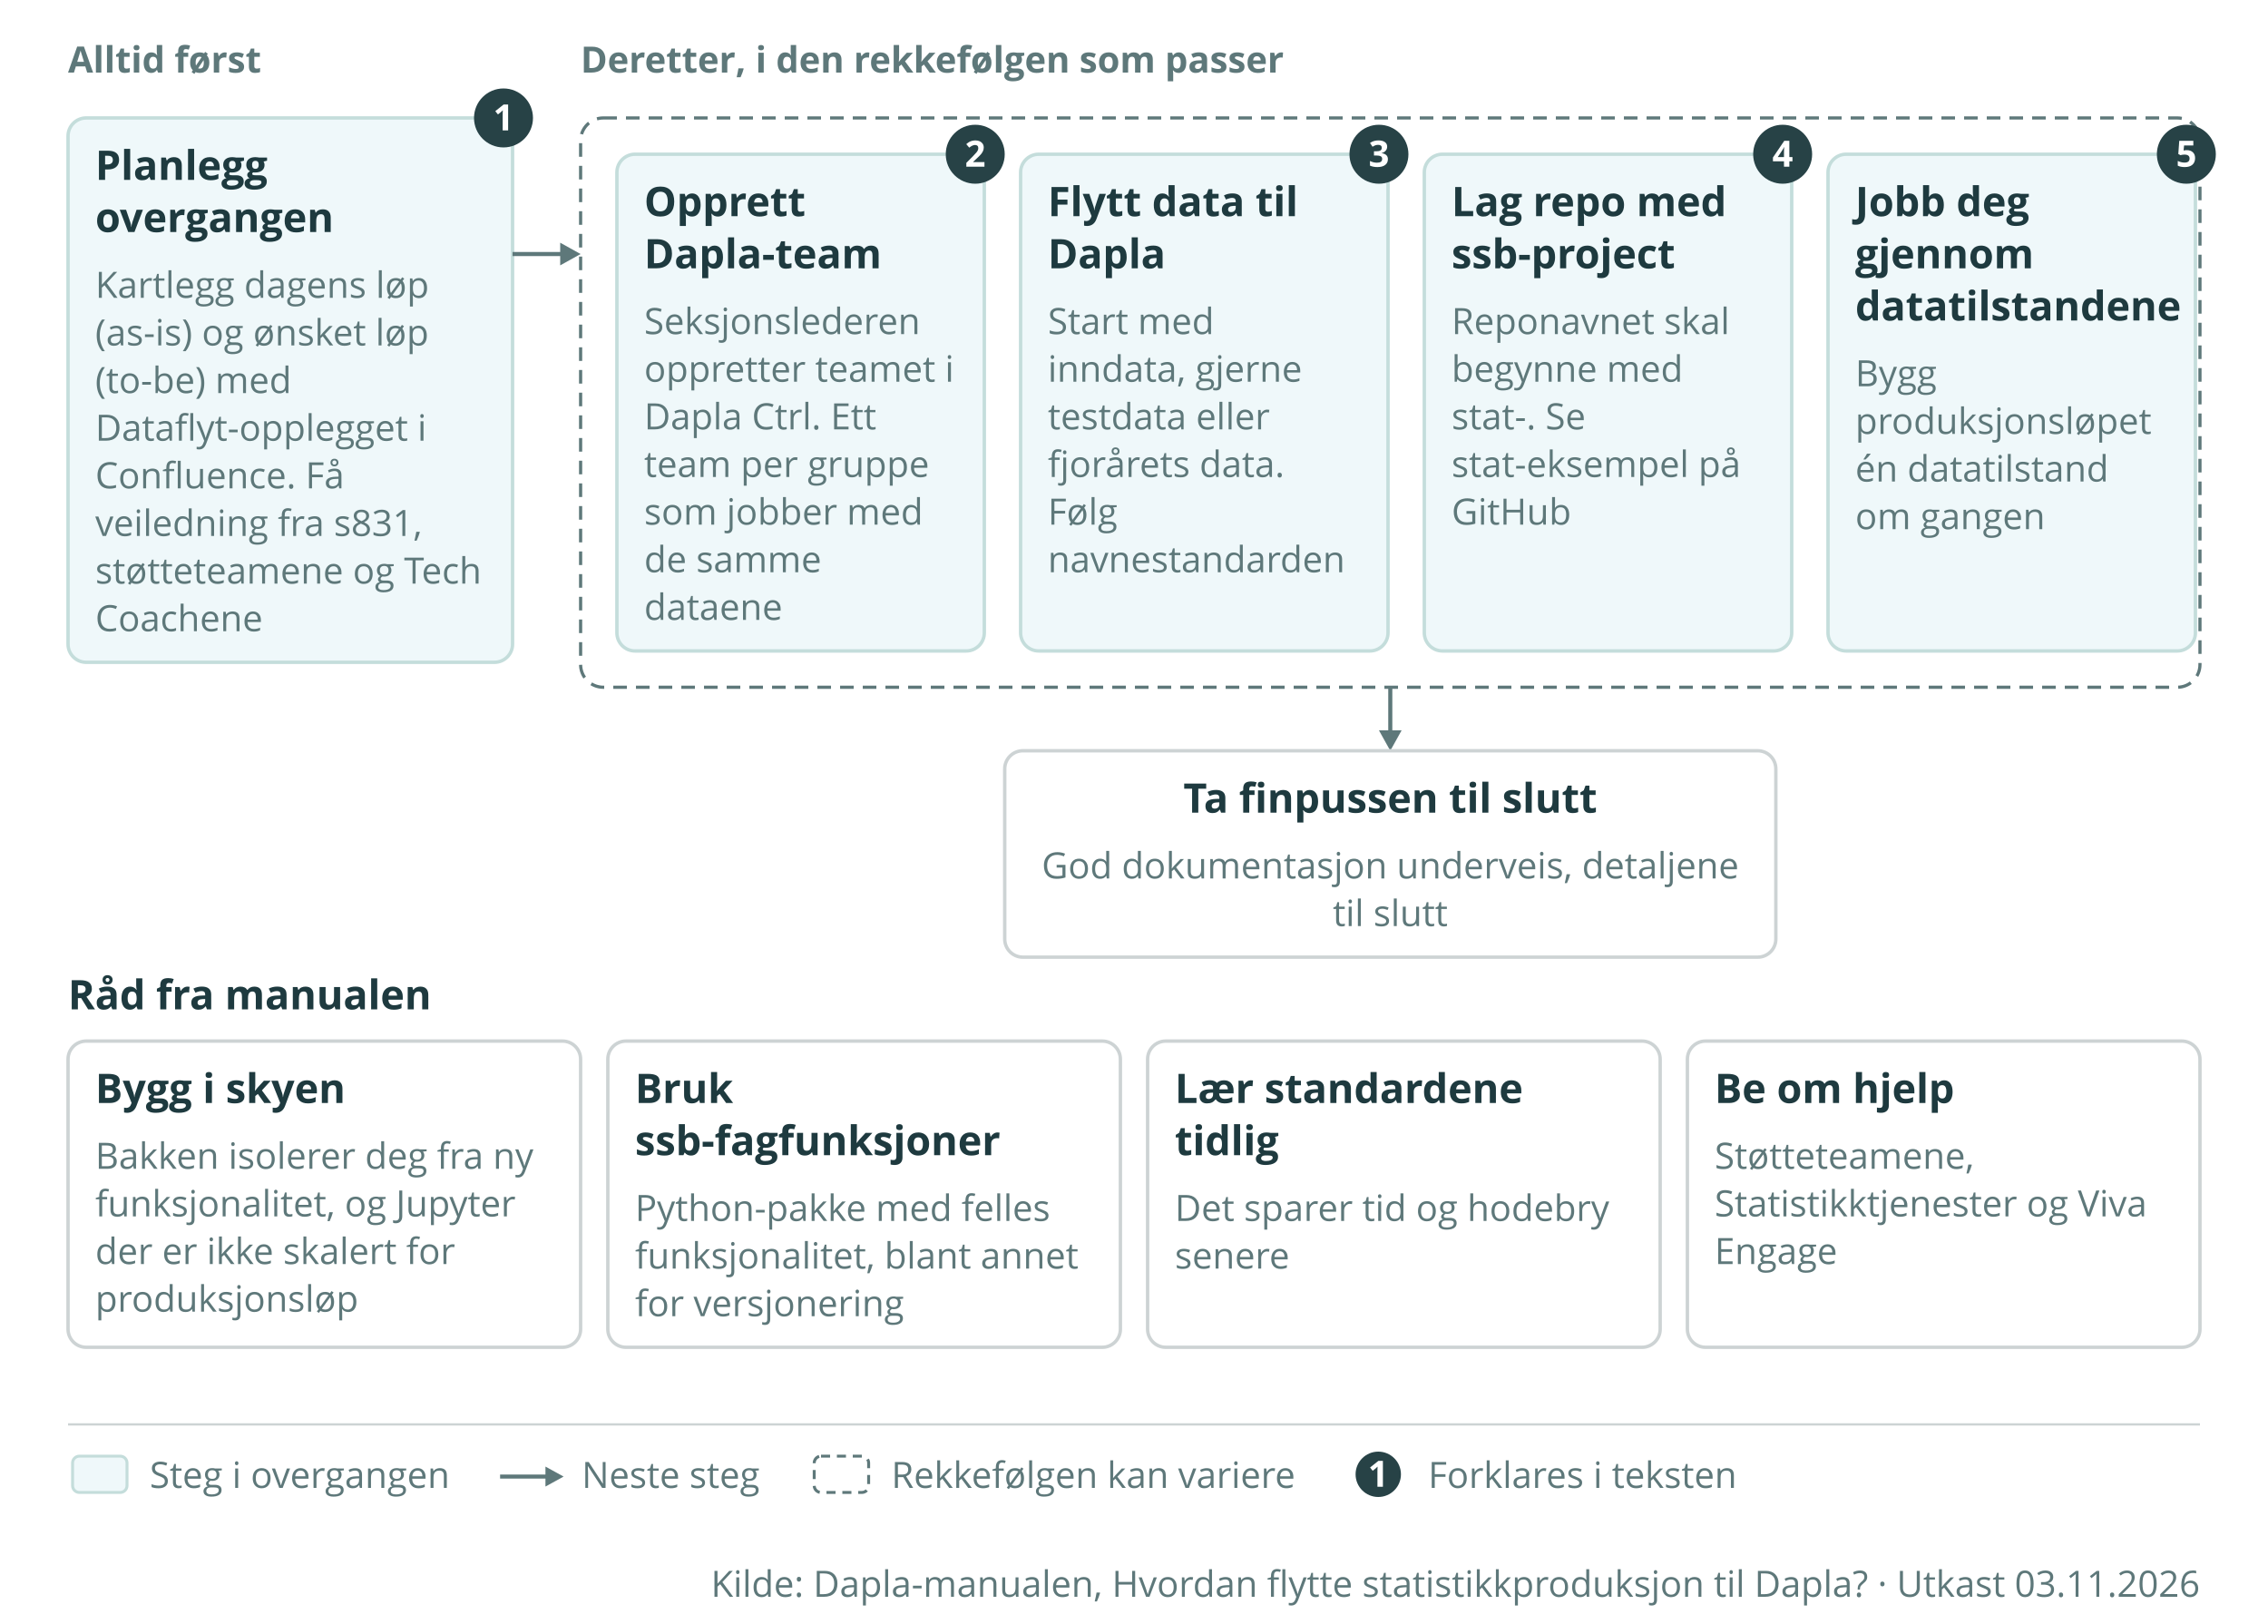
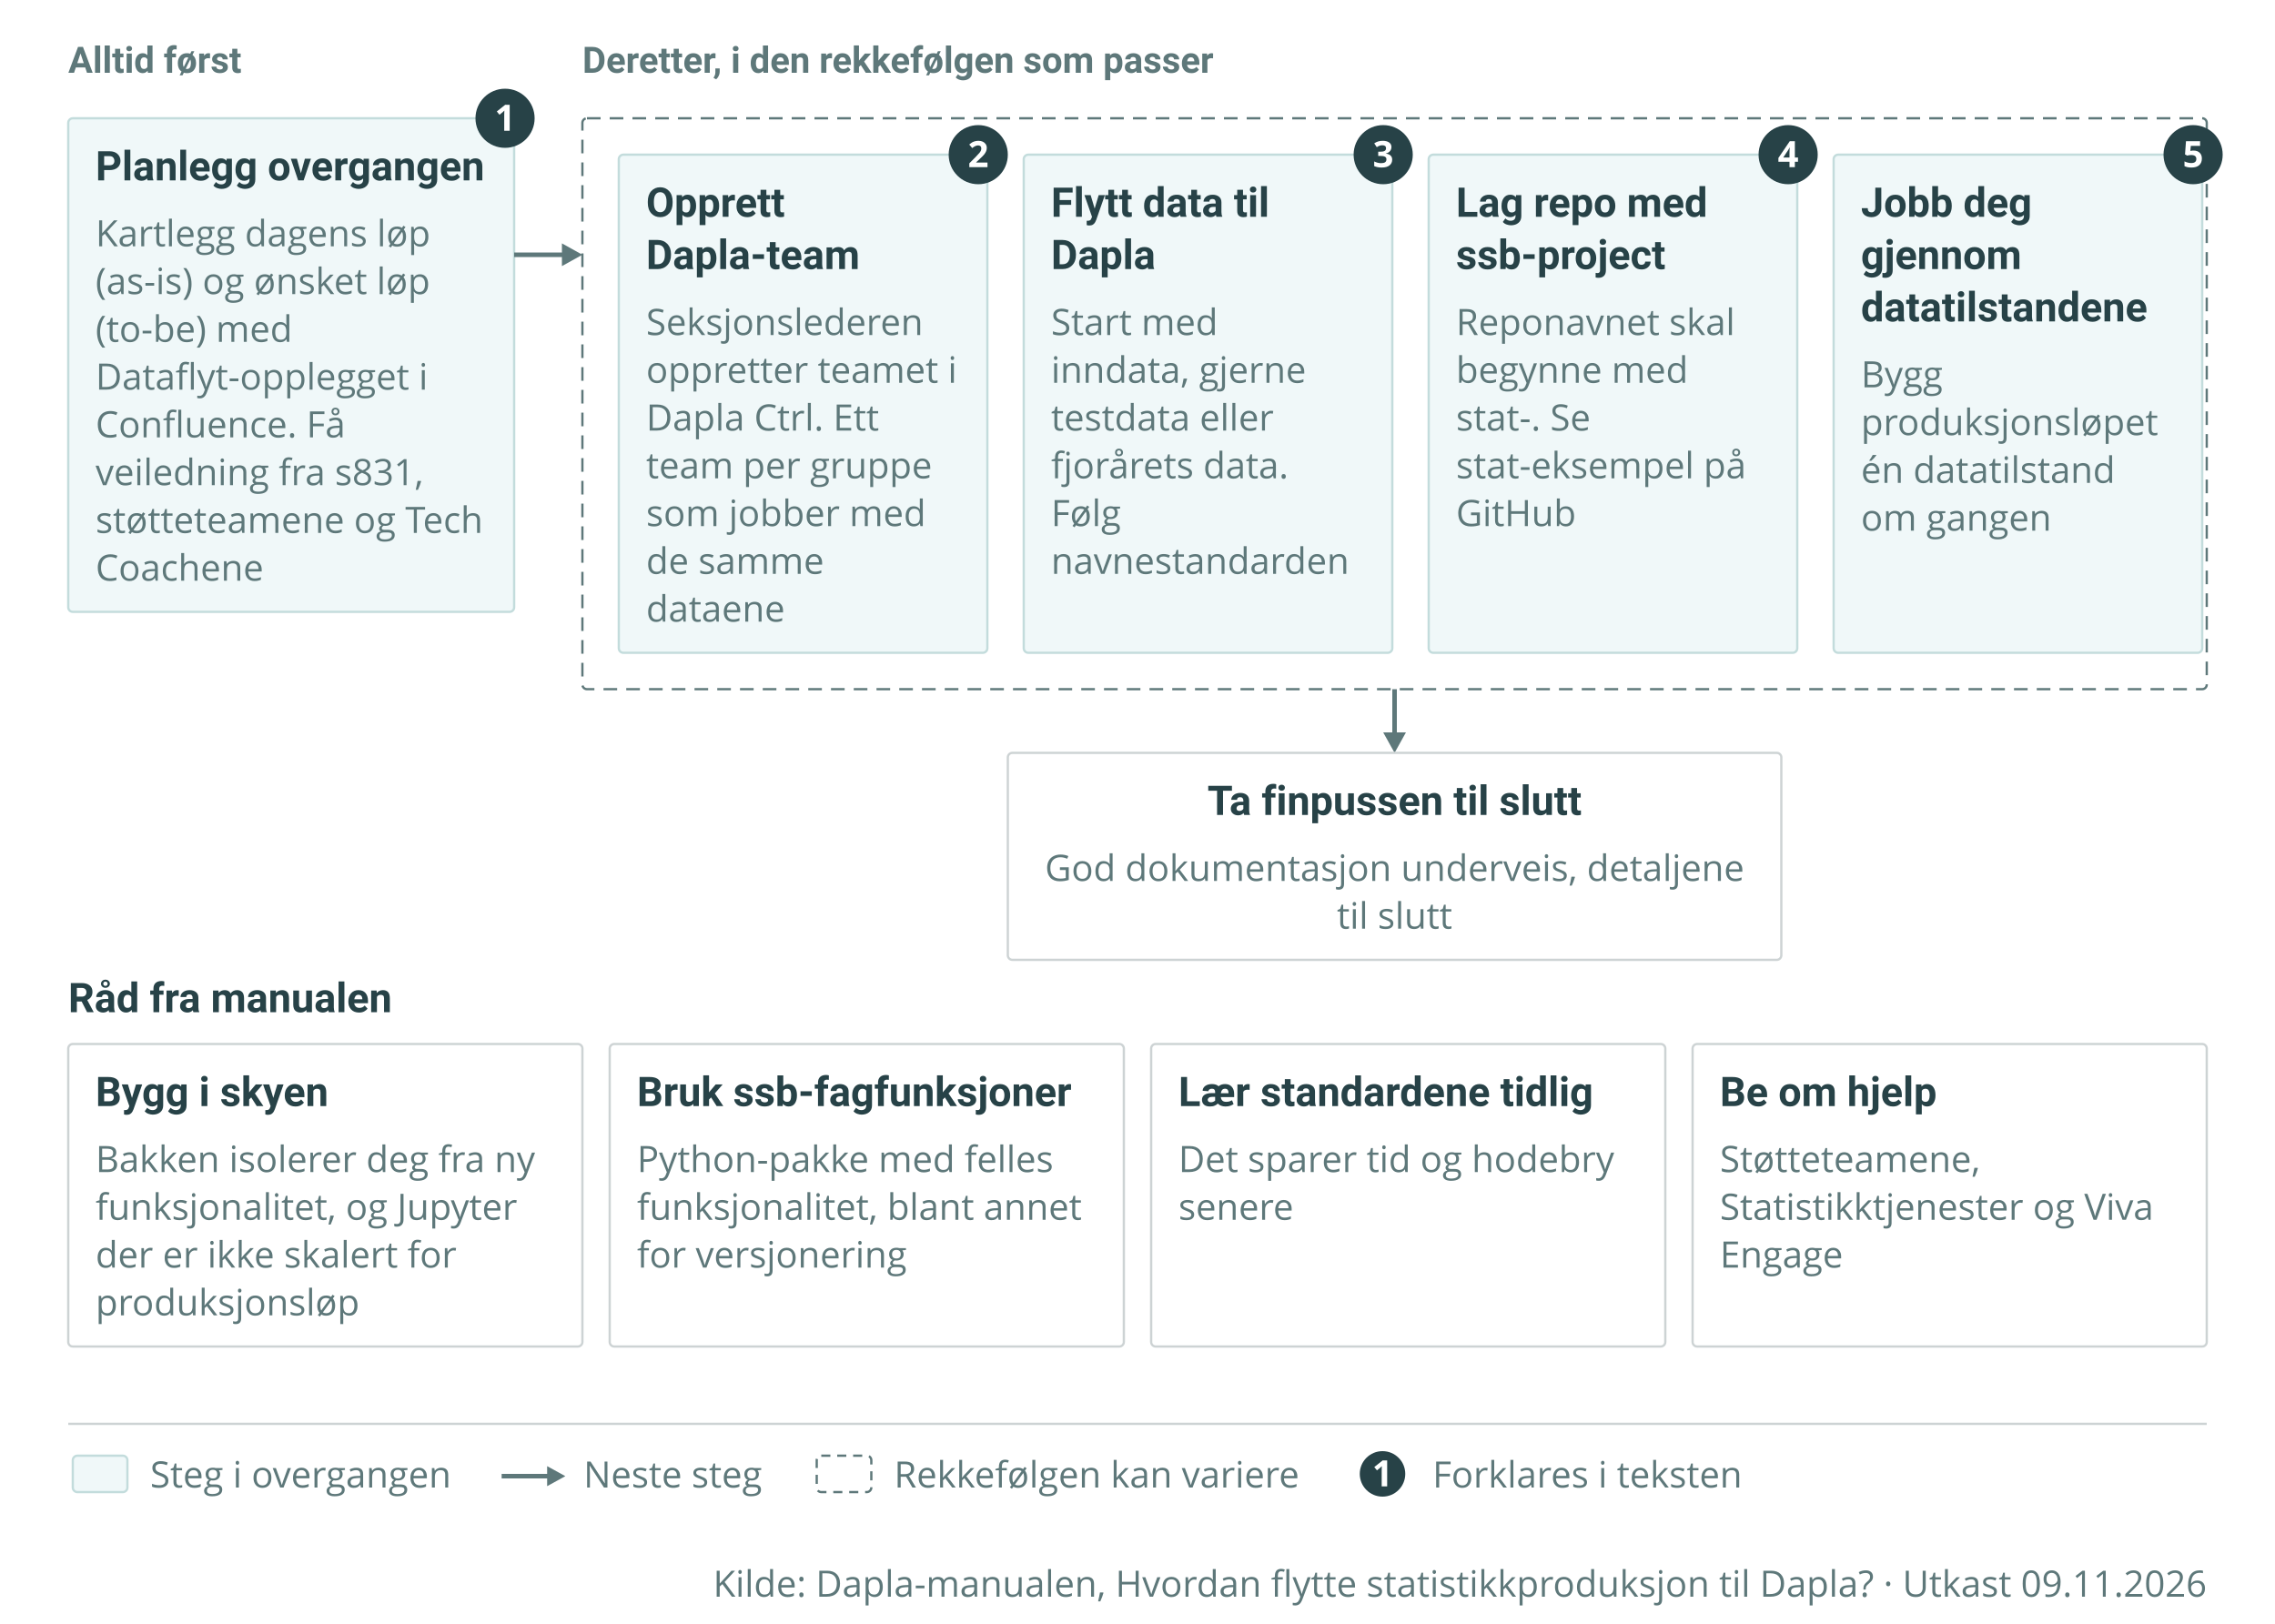
- <svg xmlns="http://www.w3.org/2000/svg" viewBox="0 0 1000 716" width="1000" height="716">
-   <rect x="0" y="0" width="1000" height="716" fill="#ffffff" />
-   <rect x="30.0" y="52.0" width="196.0" height="240.0" rx="8" fill="#eff8fa" stroke="#c4dddb" stroke-width="1.5" />
-   <text x="42.0" y="79.3" font-family="Open Sans, Segoe UI, Arial, sans-serif" font-size="18" font-weight="700" fill="#1e3a3f" text-anchor="start">Planlegg</text>
-   <text x="42.0" y="102.3" font-family="Open Sans, Segoe UI, Arial, sans-serif" font-size="18" font-weight="700" fill="#1e3a3f" text-anchor="start">overgangen</text>
-   <text x="42.0" y="131.3" font-family="Open Sans, Segoe UI, Arial, sans-serif" font-size="16" font-weight="400" fill="#5e787a" text-anchor="start">Kartlegg dagens løp</text>
-   <text x="42.0" y="152.3" font-family="Open Sans, Segoe UI, Arial, sans-serif" font-size="16" font-weight="400" fill="#5e787a" text-anchor="start">(as-is) og ønsket løp</text>
-   <text x="42.0" y="173.3" font-family="Open Sans, Segoe UI, Arial, sans-serif" font-size="16" font-weight="400" fill="#5e787a" text-anchor="start">(to-be) med</text>
-   <text x="42.0" y="194.3" font-family="Open Sans, Segoe UI, Arial, sans-serif" font-size="16" font-weight="400" fill="#5e787a" text-anchor="start">Dataflyt-opplegget i</text>
-   <text x="42.0" y="215.3" font-family="Open Sans, Segoe UI, Arial, sans-serif" font-size="16" font-weight="400" fill="#5e787a" text-anchor="start">Confluence. Få</text>
-   <text x="42.0" y="236.3" font-family="Open Sans, Segoe UI, Arial, sans-serif" font-size="16" font-weight="400" fill="#5e787a" text-anchor="start">veiledning fra s831,</text>
-   <text x="42.0" y="257.3" font-family="Open Sans, Segoe UI, Arial, sans-serif" font-size="16" font-weight="400" fill="#5e787a" text-anchor="start">støtteteamene og Tech</text>
-   <text x="42.0" y="278.3" font-family="Open Sans, Segoe UI, Arial, sans-serif" font-size="16" font-weight="400" fill="#5e787a" text-anchor="start">Coachene</text>
-   <circle cx="222.0" cy="52.0" r="13" fill="#274246" />
+ <svg xmlns="http://www.w3.org/2000/svg" viewBox="0 0 1000 714" width="1000" height="714">
+   <rect x="0" y="0" width="1000" height="714" fill="#ffffff" />
+   <rect x="30.0" y="52.0" width="196.0" height="217.0" rx="2" fill="#f0f8f9" stroke="#c3dcdc" stroke-width="1" />
+   <text x="42.0" y="79.3" font-family="Roboto, Arial, sans-serif" font-size="18" font-weight="700" fill="#274247" text-anchor="start">Planlegg overgangen</text>
+   <text x="42.0" y="108.3" font-family="Open Sans, Segoe UI, Arial, sans-serif" font-size="16" font-weight="400" fill="#5e787a" text-anchor="start">Kartlegg dagens løp</text>
+   <text x="42.0" y="129.3" font-family="Open Sans, Segoe UI, Arial, sans-serif" font-size="16" font-weight="400" fill="#5e787a" text-anchor="start">(as-is) og ønsket løp</text>
+   <text x="42.0" y="150.3" font-family="Open Sans, Segoe UI, Arial, sans-serif" font-size="16" font-weight="400" fill="#5e787a" text-anchor="start">(to-be) med</text>
+   <text x="42.0" y="171.3" font-family="Open Sans, Segoe UI, Arial, sans-serif" font-size="16" font-weight="400" fill="#5e787a" text-anchor="start">Dataflyt-opplegget i</text>
+   <text x="42.0" y="192.3" font-family="Open Sans, Segoe UI, Arial, sans-serif" font-size="16" font-weight="400" fill="#5e787a" text-anchor="start">Confluence. Få</text>
+   <text x="42.0" y="213.3" font-family="Open Sans, Segoe UI, Arial, sans-serif" font-size="16" font-weight="400" fill="#5e787a" text-anchor="start">veiledning fra s831,</text>
+   <text x="42.0" y="234.3" font-family="Open Sans, Segoe UI, Arial, sans-serif" font-size="16" font-weight="400" fill="#5e787a" text-anchor="start">støtteteamene og Tech</text>
+   <text x="42.0" y="255.3" font-family="Open Sans, Segoe UI, Arial, sans-serif" font-size="16" font-weight="400" fill="#5e787a" text-anchor="start">Coachene</text>
+   <circle cx="222.0" cy="52.0" r="13" fill="#274247" />
  <text x="222.0" y="57.5" font-family="Open Sans, Segoe UI, Arial, sans-serif" font-size="16" font-weight="700" fill="#ffffff" text-anchor="middle">1</text>
-   <text x="30.0" y="32.0" font-family="Open Sans, Segoe UI, Arial, sans-serif" font-size="16" font-weight="700" fill="#5e787a" text-anchor="start">Alltid først</text>
-   <text x="256.0" y="32.0" font-family="Open Sans, Segoe UI, Arial, sans-serif" font-size="16" font-weight="700" fill="#5e787a" text-anchor="start">Deretter, i den rekkefølgen som passer</text>
-   <rect x="256.0" y="52.0" width="714.0" height="251.0" rx="10" fill="#ffffff" stroke="#5e787a" stroke-width="1.4" stroke-dasharray="6 4" />
-   <rect x="272.0" y="68.0" width="162.0" height="219.0" rx="8" fill="#eff8fa" stroke="#c4dddb" stroke-width="1.5" />
-   <text x="284.0" y="95.3" font-family="Open Sans, Segoe UI, Arial, sans-serif" font-size="18" font-weight="700" fill="#1e3a3f" text-anchor="start">Opprett</text>
-   <text x="284.0" y="118.3" font-family="Open Sans, Segoe UI, Arial, sans-serif" font-size="18" font-weight="700" fill="#1e3a3f" text-anchor="start">Dapla-team</text>
+   <text x="30.0" y="32.0" font-family="Roboto, Arial, sans-serif" font-size="16" font-weight="700" fill="#5e787a" text-anchor="start">Alltid først</text>
+   <text x="256.0" y="32.0" font-family="Roboto, Arial, sans-serif" font-size="16" font-weight="700" fill="#5e787a" text-anchor="start">Deretter, i den rekkefølgen som passer</text>
+   <rect x="256.0" y="52.0" width="714.0" height="251.0" rx="2" fill="#ffffff" stroke="#5e787a" stroke-width="1" stroke-dasharray="6 4" />
+   <rect x="272.0" y="68.0" width="162.0" height="219.0" rx="2" fill="#f0f8f9" stroke="#c3dcdc" stroke-width="1" />
+   <text x="284.0" y="95.3" font-family="Roboto, Arial, sans-serif" font-size="18" font-weight="700" fill="#274247" text-anchor="start">Opprett</text>
+   <text x="284.0" y="118.3" font-family="Roboto, Arial, sans-serif" font-size="18" font-weight="700" fill="#274247" text-anchor="start">Dapla-team</text>
  <text x="284.0" y="147.3" font-family="Open Sans, Segoe UI, Arial, sans-serif" font-size="16" font-weight="400" fill="#5e787a" text-anchor="start">Seksjonslederen</text>
  <text x="284.0" y="168.3" font-family="Open Sans, Segoe UI, Arial, sans-serif" font-size="16" font-weight="400" fill="#5e787a" text-anchor="start">oppretter teamet i</text>
  <text x="284.0" y="189.3" font-family="Open Sans, Segoe UI, Arial, sans-serif" font-size="16" font-weight="400" fill="#5e787a" text-anchor="start">Dapla Ctrl. Ett</text>
  <text x="284.0" y="210.3" font-family="Open Sans, Segoe UI, Arial, sans-serif" font-size="16" font-weight="400" fill="#5e787a" text-anchor="start">team per gruppe</text>
  <text x="284.0" y="231.3" font-family="Open Sans, Segoe UI, Arial, sans-serif" font-size="16" font-weight="400" fill="#5e787a" text-anchor="start">som jobber med</text>
  <text x="284.0" y="252.3" font-family="Open Sans, Segoe UI, Arial, sans-serif" font-size="16" font-weight="400" fill="#5e787a" text-anchor="start">de samme</text>
  <text x="284.0" y="273.3" font-family="Open Sans, Segoe UI, Arial, sans-serif" font-size="16" font-weight="400" fill="#5e787a" text-anchor="start">dataene</text>
-   <circle cx="430.0" cy="68.0" r="13" fill="#274246" />
+   <circle cx="430.0" cy="68.0" r="13" fill="#274247" />
  <text x="430.0" y="73.5" font-family="Open Sans, Segoe UI, Arial, sans-serif" font-size="16" font-weight="700" fill="#ffffff" text-anchor="middle">2</text>
-   <rect x="450.0" y="68.0" width="162.0" height="219.0" rx="8" fill="#eff8fa" stroke="#c4dddb" stroke-width="1.5" />
-   <text x="462.0" y="95.3" font-family="Open Sans, Segoe UI, Arial, sans-serif" font-size="18" font-weight="700" fill="#1e3a3f" text-anchor="start">Flytt data til</text>
-   <text x="462.0" y="118.3" font-family="Open Sans, Segoe UI, Arial, sans-serif" font-size="18" font-weight="700" fill="#1e3a3f" text-anchor="start">Dapla</text>
+   <rect x="450.0" y="68.0" width="162.0" height="219.0" rx="2" fill="#f0f8f9" stroke="#c3dcdc" stroke-width="1" />
+   <text x="462.0" y="95.3" font-family="Roboto, Arial, sans-serif" font-size="18" font-weight="700" fill="#274247" text-anchor="start">Flytt data til</text>
+   <text x="462.0" y="118.3" font-family="Roboto, Arial, sans-serif" font-size="18" font-weight="700" fill="#274247" text-anchor="start">Dapla</text>
  <text x="462.0" y="147.3" font-family="Open Sans, Segoe UI, Arial, sans-serif" font-size="16" font-weight="400" fill="#5e787a" text-anchor="start">Start med</text>
  <text x="462.0" y="168.3" font-family="Open Sans, Segoe UI, Arial, sans-serif" font-size="16" font-weight="400" fill="#5e787a" text-anchor="start">inndata, gjerne</text>
  <text x="462.0" y="189.3" font-family="Open Sans, Segoe UI, Arial, sans-serif" font-size="16" font-weight="400" fill="#5e787a" text-anchor="start">testdata eller</text>
  <text x="462.0" y="210.3" font-family="Open Sans, Segoe UI, Arial, sans-serif" font-size="16" font-weight="400" fill="#5e787a" text-anchor="start">fjorårets data.</text>
  <text x="462.0" y="231.3" font-family="Open Sans, Segoe UI, Arial, sans-serif" font-size="16" font-weight="400" fill="#5e787a" text-anchor="start">Følg</text>
  <text x="462.0" y="252.3" font-family="Open Sans, Segoe UI, Arial, sans-serif" font-size="16" font-weight="400" fill="#5e787a" text-anchor="start">navnestandarden</text>
-   <circle cx="608.0" cy="68.0" r="13" fill="#274246" />
+   <circle cx="608.0" cy="68.0" r="13" fill="#274247" />
  <text x="608.0" y="73.5" font-family="Open Sans, Segoe UI, Arial, sans-serif" font-size="16" font-weight="700" fill="#ffffff" text-anchor="middle">3</text>
-   <rect x="628.0" y="68.0" width="162.0" height="219.0" rx="8" fill="#eff8fa" stroke="#c4dddb" stroke-width="1.5" />
-   <text x="640.0" y="95.3" font-family="Open Sans, Segoe UI, Arial, sans-serif" font-size="18" font-weight="700" fill="#1e3a3f" text-anchor="start">Lag repo med</text>
-   <text x="640.0" y="118.3" font-family="Open Sans, Segoe UI, Arial, sans-serif" font-size="18" font-weight="700" fill="#1e3a3f" text-anchor="start">ssb-project</text>
+   <rect x="628.0" y="68.0" width="162.0" height="219.0" rx="2" fill="#f0f8f9" stroke="#c3dcdc" stroke-width="1" />
+   <text x="640.0" y="95.3" font-family="Roboto, Arial, sans-serif" font-size="18" font-weight="700" fill="#274247" text-anchor="start">Lag repo med</text>
+   <text x="640.0" y="118.3" font-family="Roboto, Arial, sans-serif" font-size="18" font-weight="700" fill="#274247" text-anchor="start">ssb-project</text>
  <text x="640.0" y="147.3" font-family="Open Sans, Segoe UI, Arial, sans-serif" font-size="16" font-weight="400" fill="#5e787a" text-anchor="start">Reponavnet skal</text>
  <text x="640.0" y="168.3" font-family="Open Sans, Segoe UI, Arial, sans-serif" font-size="16" font-weight="400" fill="#5e787a" text-anchor="start">begynne med</text>
  <text x="640.0" y="189.3" font-family="Open Sans, Segoe UI, Arial, sans-serif" font-size="16" font-weight="400" fill="#5e787a" text-anchor="start">stat-. Se</text>
  <text x="640.0" y="210.3" font-family="Open Sans, Segoe UI, Arial, sans-serif" font-size="16" font-weight="400" fill="#5e787a" text-anchor="start">stat-eksempel på</text>
  <text x="640.0" y="231.3" font-family="Open Sans, Segoe UI, Arial, sans-serif" font-size="16" font-weight="400" fill="#5e787a" text-anchor="start">GitHub</text>
-   <circle cx="786.0" cy="68.0" r="13" fill="#274246" />
+   <circle cx="786.0" cy="68.0" r="13" fill="#274247" />
  <text x="786.0" y="73.5" font-family="Open Sans, Segoe UI, Arial, sans-serif" font-size="16" font-weight="700" fill="#ffffff" text-anchor="middle">4</text>
-   <rect x="806.0" y="68.0" width="162.0" height="219.0" rx="8" fill="#eff8fa" stroke="#c4dddb" stroke-width="1.5" />
-   <text x="818.0" y="95.3" font-family="Open Sans, Segoe UI, Arial, sans-serif" font-size="18" font-weight="700" fill="#1e3a3f" text-anchor="start">Jobb deg</text>
-   <text x="818.0" y="118.3" font-family="Open Sans, Segoe UI, Arial, sans-serif" font-size="18" font-weight="700" fill="#1e3a3f" text-anchor="start">gjennom</text>
-   <text x="818.0" y="141.3" font-family="Open Sans, Segoe UI, Arial, sans-serif" font-size="18" font-weight="700" fill="#1e3a3f" text-anchor="start">datatilstandene</text>
+   <rect x="806.0" y="68.0" width="162.0" height="219.0" rx="2" fill="#f0f8f9" stroke="#c3dcdc" stroke-width="1" />
+   <text x="818.0" y="95.3" font-family="Roboto, Arial, sans-serif" font-size="18" font-weight="700" fill="#274247" text-anchor="start">Jobb deg</text>
+   <text x="818.0" y="118.3" font-family="Roboto, Arial, sans-serif" font-size="18" font-weight="700" fill="#274247" text-anchor="start">gjennom</text>
+   <text x="818.0" y="141.3" font-family="Roboto, Arial, sans-serif" font-size="18" font-weight="700" fill="#274247" text-anchor="start">datatilstandene</text>
  <text x="818.0" y="170.3" font-family="Open Sans, Segoe UI, Arial, sans-serif" font-size="16" font-weight="400" fill="#5e787a" text-anchor="start">Bygg</text>
  <text x="818.0" y="191.3" font-family="Open Sans, Segoe UI, Arial, sans-serif" font-size="16" font-weight="400" fill="#5e787a" text-anchor="start">produksjonsløpet</text>
  <text x="818.0" y="212.3" font-family="Open Sans, Segoe UI, Arial, sans-serif" font-size="16" font-weight="400" fill="#5e787a" text-anchor="start">én datatilstand</text>
  <text x="818.0" y="233.3" font-family="Open Sans, Segoe UI, Arial, sans-serif" font-size="16" font-weight="400" fill="#5e787a" text-anchor="start">om gangen</text>
-   <circle cx="964.0" cy="68.0" r="13" fill="#274246" />
+   <circle cx="964.0" cy="68.0" r="13" fill="#274247" />
  <text x="964.0" y="73.5" font-family="Open Sans, Segoe UI, Arial, sans-serif" font-size="16" font-weight="700" fill="#ffffff" text-anchor="middle">5</text>
-   <polyline points="226.0,112.0 248.8,112.0" fill="none" stroke="#5e787a" stroke-width="1.8" stroke-linejoin="round" />
+   <polyline points="226.0,112.0 248.8,112.0" fill="none" stroke="#5e787a" stroke-width="2" stroke-linejoin="round" />
  <polygon points="256.0,112.0 247.0,107.0 247.0,117.0" fill="#5e787a" stroke="none" stroke-width="1" />
-   <polyline points="613.0,303.0 613.0,323.8" fill="none" stroke="#5e787a" stroke-width="1.8" stroke-linejoin="round" />
+   <polyline points="613.0,303.0 613.0,323.8" fill="none" stroke="#5e787a" stroke-width="2" stroke-linejoin="round" />
  <polygon points="613.0,331.0 618.0,322.0 608.0,322.0" fill="#5e787a" stroke="none" stroke-width="1" />
-   <rect x="443.0" y="331.0" width="340.0" height="91.0" rx="8" fill="#ffffff" stroke="#cdd3d4" stroke-width="1.5" />
-   <text x="613.0" y="358.3" font-family="Open Sans, Segoe UI, Arial, sans-serif" font-size="18" font-weight="700" fill="#1e3a3f" text-anchor="middle">Ta finpussen til slutt</text>
+   <rect x="443.0" y="331.0" width="340.0" height="91.0" rx="2" fill="#ffffff" stroke="#cdd3d4" stroke-width="1" />
+   <text x="613.0" y="358.3" font-family="Roboto, Arial, sans-serif" font-size="18" font-weight="700" fill="#274247" text-anchor="middle">Ta finpussen til slutt</text>
  <text x="613.0" y="387.3" font-family="Open Sans, Segoe UI, Arial, sans-serif" font-size="16" font-weight="400" fill="#5e787a" text-anchor="middle">God dokumentasjon underveis, detaljene</text>
  <text x="613.0" y="408.3" font-family="Open Sans, Segoe UI, Arial, sans-serif" font-size="16" font-weight="400" fill="#5e787a" text-anchor="middle">til slutt</text>
-   <text x="30.0" y="445.0" font-family="Open Sans, Segoe UI, Arial, sans-serif" font-size="18" font-weight="700" fill="#1e3a3f" text-anchor="start">Råd fra manualen</text>
-   <rect x="30.0" y="459.0" width="226.0" height="135.0" rx="8" fill="#ffffff" stroke="#cdd3d4" stroke-width="1.5" />
-   <text x="42.0" y="486.3" font-family="Open Sans, Segoe UI, Arial, sans-serif" font-size="18" font-weight="700" fill="#1e3a3f" text-anchor="start">Bygg i skyen</text>
+   <text x="30.0" y="445.0" font-family="Roboto, Arial, sans-serif" font-size="18" font-weight="700" fill="#274247" text-anchor="start">Råd fra manualen</text>
+   <rect x="30.0" y="459.0" width="226.0" height="133.0" rx="2" fill="#ffffff" stroke="#cdd3d4" stroke-width="1" />
+   <text x="42.0" y="486.3" font-family="Roboto, Arial, sans-serif" font-size="18" font-weight="700" fill="#274247" text-anchor="start">Bygg i skyen</text>
  <text x="42.0" y="515.3" font-family="Open Sans, Segoe UI, Arial, sans-serif" font-size="16" font-weight="400" fill="#5e787a" text-anchor="start">Bakken isolerer deg fra ny</text>
  <text x="42.0" y="536.3" font-family="Open Sans, Segoe UI, Arial, sans-serif" font-size="16" font-weight="400" fill="#5e787a" text-anchor="start">funksjonalitet, og Jupyter</text>
  <text x="42.0" y="557.3" font-family="Open Sans, Segoe UI, Arial, sans-serif" font-size="16" font-weight="400" fill="#5e787a" text-anchor="start">der er ikke skalert for</text>
  <text x="42.0" y="578.3" font-family="Open Sans, Segoe UI, Arial, sans-serif" font-size="16" font-weight="400" fill="#5e787a" text-anchor="start">produksjonsløp</text>
-   <rect x="268.0" y="459.0" width="226.0" height="135.0" rx="8" fill="#ffffff" stroke="#cdd3d4" stroke-width="1.5" />
-   <text x="280.0" y="486.3" font-family="Open Sans, Segoe UI, Arial, sans-serif" font-size="18" font-weight="700" fill="#1e3a3f" text-anchor="start">Bruk</text>
-   <text x="280.0" y="509.3" font-family="Open Sans, Segoe UI, Arial, sans-serif" font-size="18" font-weight="700" fill="#1e3a3f" text-anchor="start">ssb-fagfunksjoner</text>
-   <text x="280.0" y="538.3" font-family="Open Sans, Segoe UI, Arial, sans-serif" font-size="16" font-weight="400" fill="#5e787a" text-anchor="start">Python-pakke med felles</text>
-   <text x="280.0" y="559.3" font-family="Open Sans, Segoe UI, Arial, sans-serif" font-size="16" font-weight="400" fill="#5e787a" text-anchor="start">funksjonalitet, blant annet</text>
-   <text x="280.0" y="580.3" font-family="Open Sans, Segoe UI, Arial, sans-serif" font-size="16" font-weight="400" fill="#5e787a" text-anchor="start">for versjonering</text>
-   <rect x="506.0" y="459.0" width="226.0" height="135.0" rx="8" fill="#ffffff" stroke="#cdd3d4" stroke-width="1.5" />
-   <text x="518.0" y="486.3" font-family="Open Sans, Segoe UI, Arial, sans-serif" font-size="18" font-weight="700" fill="#1e3a3f" text-anchor="start">Lær standardene</text>
-   <text x="518.0" y="509.3" font-family="Open Sans, Segoe UI, Arial, sans-serif" font-size="18" font-weight="700" fill="#1e3a3f" text-anchor="start">tidlig</text>
-   <text x="518.0" y="538.3" font-family="Open Sans, Segoe UI, Arial, sans-serif" font-size="16" font-weight="400" fill="#5e787a" text-anchor="start">Det sparer tid og hodebry</text>
-   <text x="518.0" y="559.3" font-family="Open Sans, Segoe UI, Arial, sans-serif" font-size="16" font-weight="400" fill="#5e787a" text-anchor="start">senere</text>
-   <rect x="744.0" y="459.0" width="226.0" height="135.0" rx="8" fill="#ffffff" stroke="#cdd3d4" stroke-width="1.5" />
-   <text x="756.0" y="486.3" font-family="Open Sans, Segoe UI, Arial, sans-serif" font-size="18" font-weight="700" fill="#1e3a3f" text-anchor="start">Be om hjelp</text>
+   <rect x="268.0" y="459.0" width="226.0" height="133.0" rx="2" fill="#ffffff" stroke="#cdd3d4" stroke-width="1" />
+   <text x="280.0" y="486.3" font-family="Roboto, Arial, sans-serif" font-size="18" font-weight="700" fill="#274247" text-anchor="start">Bruk ssb-fagfunksjoner</text>
+   <text x="280.0" y="515.3" font-family="Open Sans, Segoe UI, Arial, sans-serif" font-size="16" font-weight="400" fill="#5e787a" text-anchor="start">Python-pakke med felles</text>
+   <text x="280.0" y="536.3" font-family="Open Sans, Segoe UI, Arial, sans-serif" font-size="16" font-weight="400" fill="#5e787a" text-anchor="start">funksjonalitet, blant annet</text>
+   <text x="280.0" y="557.3" font-family="Open Sans, Segoe UI, Arial, sans-serif" font-size="16" font-weight="400" fill="#5e787a" text-anchor="start">for versjonering</text>
+   <rect x="506.0" y="459.0" width="226.0" height="133.0" rx="2" fill="#ffffff" stroke="#cdd3d4" stroke-width="1" />
+   <text x="518.0" y="486.3" font-family="Roboto, Arial, sans-serif" font-size="18" font-weight="700" fill="#274247" text-anchor="start">Lær standardene tidlig</text>
+   <text x="518.0" y="515.3" font-family="Open Sans, Segoe UI, Arial, sans-serif" font-size="16" font-weight="400" fill="#5e787a" text-anchor="start">Det sparer tid og hodebry</text>
+   <text x="518.0" y="536.3" font-family="Open Sans, Segoe UI, Arial, sans-serif" font-size="16" font-weight="400" fill="#5e787a" text-anchor="start">senere</text>
+   <rect x="744.0" y="459.0" width="226.0" height="133.0" rx="2" fill="#ffffff" stroke="#cdd3d4" stroke-width="1" />
+   <text x="756.0" y="486.3" font-family="Roboto, Arial, sans-serif" font-size="18" font-weight="700" fill="#274247" text-anchor="start">Be om hjelp</text>
  <text x="756.0" y="515.3" font-family="Open Sans, Segoe UI, Arial, sans-serif" font-size="16" font-weight="400" fill="#5e787a" text-anchor="start">Støtteteamene,</text>
  <text x="756.0" y="536.3" font-family="Open Sans, Segoe UI, Arial, sans-serif" font-size="16" font-weight="400" fill="#5e787a" text-anchor="start">Statistikktjenester og Viva</text>
  <text x="756.0" y="557.3" font-family="Open Sans, Segoe UI, Arial, sans-serif" font-size="16" font-weight="400" fill="#5e787a" text-anchor="start">Engage</text>
-   <line x1="30.0" y1="628.0" x2="970.0" y2="628.0" stroke="#cdd3d4" stroke-width="1" />
-   <rect x="32.0" y="642.0" width="24.0" height="16.0" rx="3" fill="#eff8fa" stroke="#c4dddb" stroke-width="1.3" />
-   <text x="66.0" y="656.0" font-family="Open Sans, Segoe UI, Arial, sans-serif" font-size="16" font-weight="400" fill="#5e787a" text-anchor="start">Steg i overgangen</text>
-   <polyline points="220.5,651.0 242.1,651.0" fill="none" stroke="#5e787a" stroke-width="1.8" stroke-linejoin="round" />
-   <polygon points="248.5,651.0 240.5,646.6 240.5,655.4" fill="#5e787a" stroke="none" stroke-width="1" />
-   <text x="256.5" y="656.0" font-family="Open Sans, Segoe UI, Arial, sans-serif" font-size="16" font-weight="400" fill="#5e787a" text-anchor="start">Neste steg</text>
-   <rect x="359.0" y="642.0" width="24.0" height="16.0" rx="3" fill="#ffffff" stroke="#5e787a" stroke-width="1.3" stroke-dasharray="4 3" />
-   <text x="393.0" y="656.0" font-family="Open Sans, Segoe UI, Arial, sans-serif" font-size="16" font-weight="400" fill="#5e787a" text-anchor="start">Rekkefølgen kan variere</text>
-   <circle cx="607.7" cy="650.0" r="10" fill="#274246" />
-   <text x="607.7" y="655.5" font-family="Open Sans, Segoe UI, Arial, sans-serif" font-size="16" font-weight="700" fill="#ffffff" text-anchor="middle">1</text>
-   <text x="629.7" y="656.0" font-family="Open Sans, Segoe UI, Arial, sans-serif" font-size="16" font-weight="400" fill="#5e787a" text-anchor="start">Forklares i teksten</text>
-   <text x="970.0" y="704.0" font-family="Open Sans, Segoe UI, Arial, sans-serif" font-size="16" font-weight="400" fill="#5e787a" text-anchor="end">Kilde: Dapla-manualen, Hvordan flytte statistikkproduksjon til Dapla? · Utkast 03.11.2026</text>
+   <line x1="30.0" y1="626.0" x2="970.0" y2="626.0" stroke="#cdd3d4" stroke-width="1" />
+   <rect x="32.0" y="640.0" width="24.0" height="16.0" rx="2" fill="#f0f8f9" stroke="#c3dcdc" stroke-width="1" />
+   <text x="66.0" y="654.0" font-family="Open Sans, Segoe UI, Arial, sans-serif" font-size="16" font-weight="400" fill="#5e787a" text-anchor="start">Steg i overgangen</text>
+   <polyline points="220.5,649.0 242.1,649.0" fill="none" stroke="#5e787a" stroke-width="2" stroke-linejoin="round" />
+   <polygon points="248.5,649.0 240.5,644.6 240.5,653.4" fill="#5e787a" stroke="none" stroke-width="1" />
+   <text x="256.5" y="654.0" font-family="Open Sans, Segoe UI, Arial, sans-serif" font-size="16" font-weight="400" fill="#5e787a" text-anchor="start">Neste steg</text>
+   <rect x="359.0" y="640.0" width="24.0" height="16.0" rx="2" fill="#ffffff" stroke="#5e787a" stroke-width="1" stroke-dasharray="4 3" />
+   <text x="393.0" y="654.0" font-family="Open Sans, Segoe UI, Arial, sans-serif" font-size="16" font-weight="400" fill="#5e787a" text-anchor="start">Rekkefølgen kan variere</text>
+   <circle cx="607.7" cy="648.0" r="10" fill="#274247" />
+   <text x="607.7" y="653.5" font-family="Open Sans, Segoe UI, Arial, sans-serif" font-size="16" font-weight="700" fill="#ffffff" text-anchor="middle">1</text>
+   <text x="629.7" y="654.0" font-family="Open Sans, Segoe UI, Arial, sans-serif" font-size="16" font-weight="400" fill="#5e787a" text-anchor="start">Forklares i teksten</text>
+   <text x="970.0" y="702.0" font-family="Open Sans, Segoe UI, Arial, sans-serif" font-size="16" font-weight="400" fill="#5e787a" text-anchor="end">Kilde: Dapla-manualen, Hvordan flytte statistikkproduksjon til Dapla? · Utkast 09.11.2026</text>
</svg>
